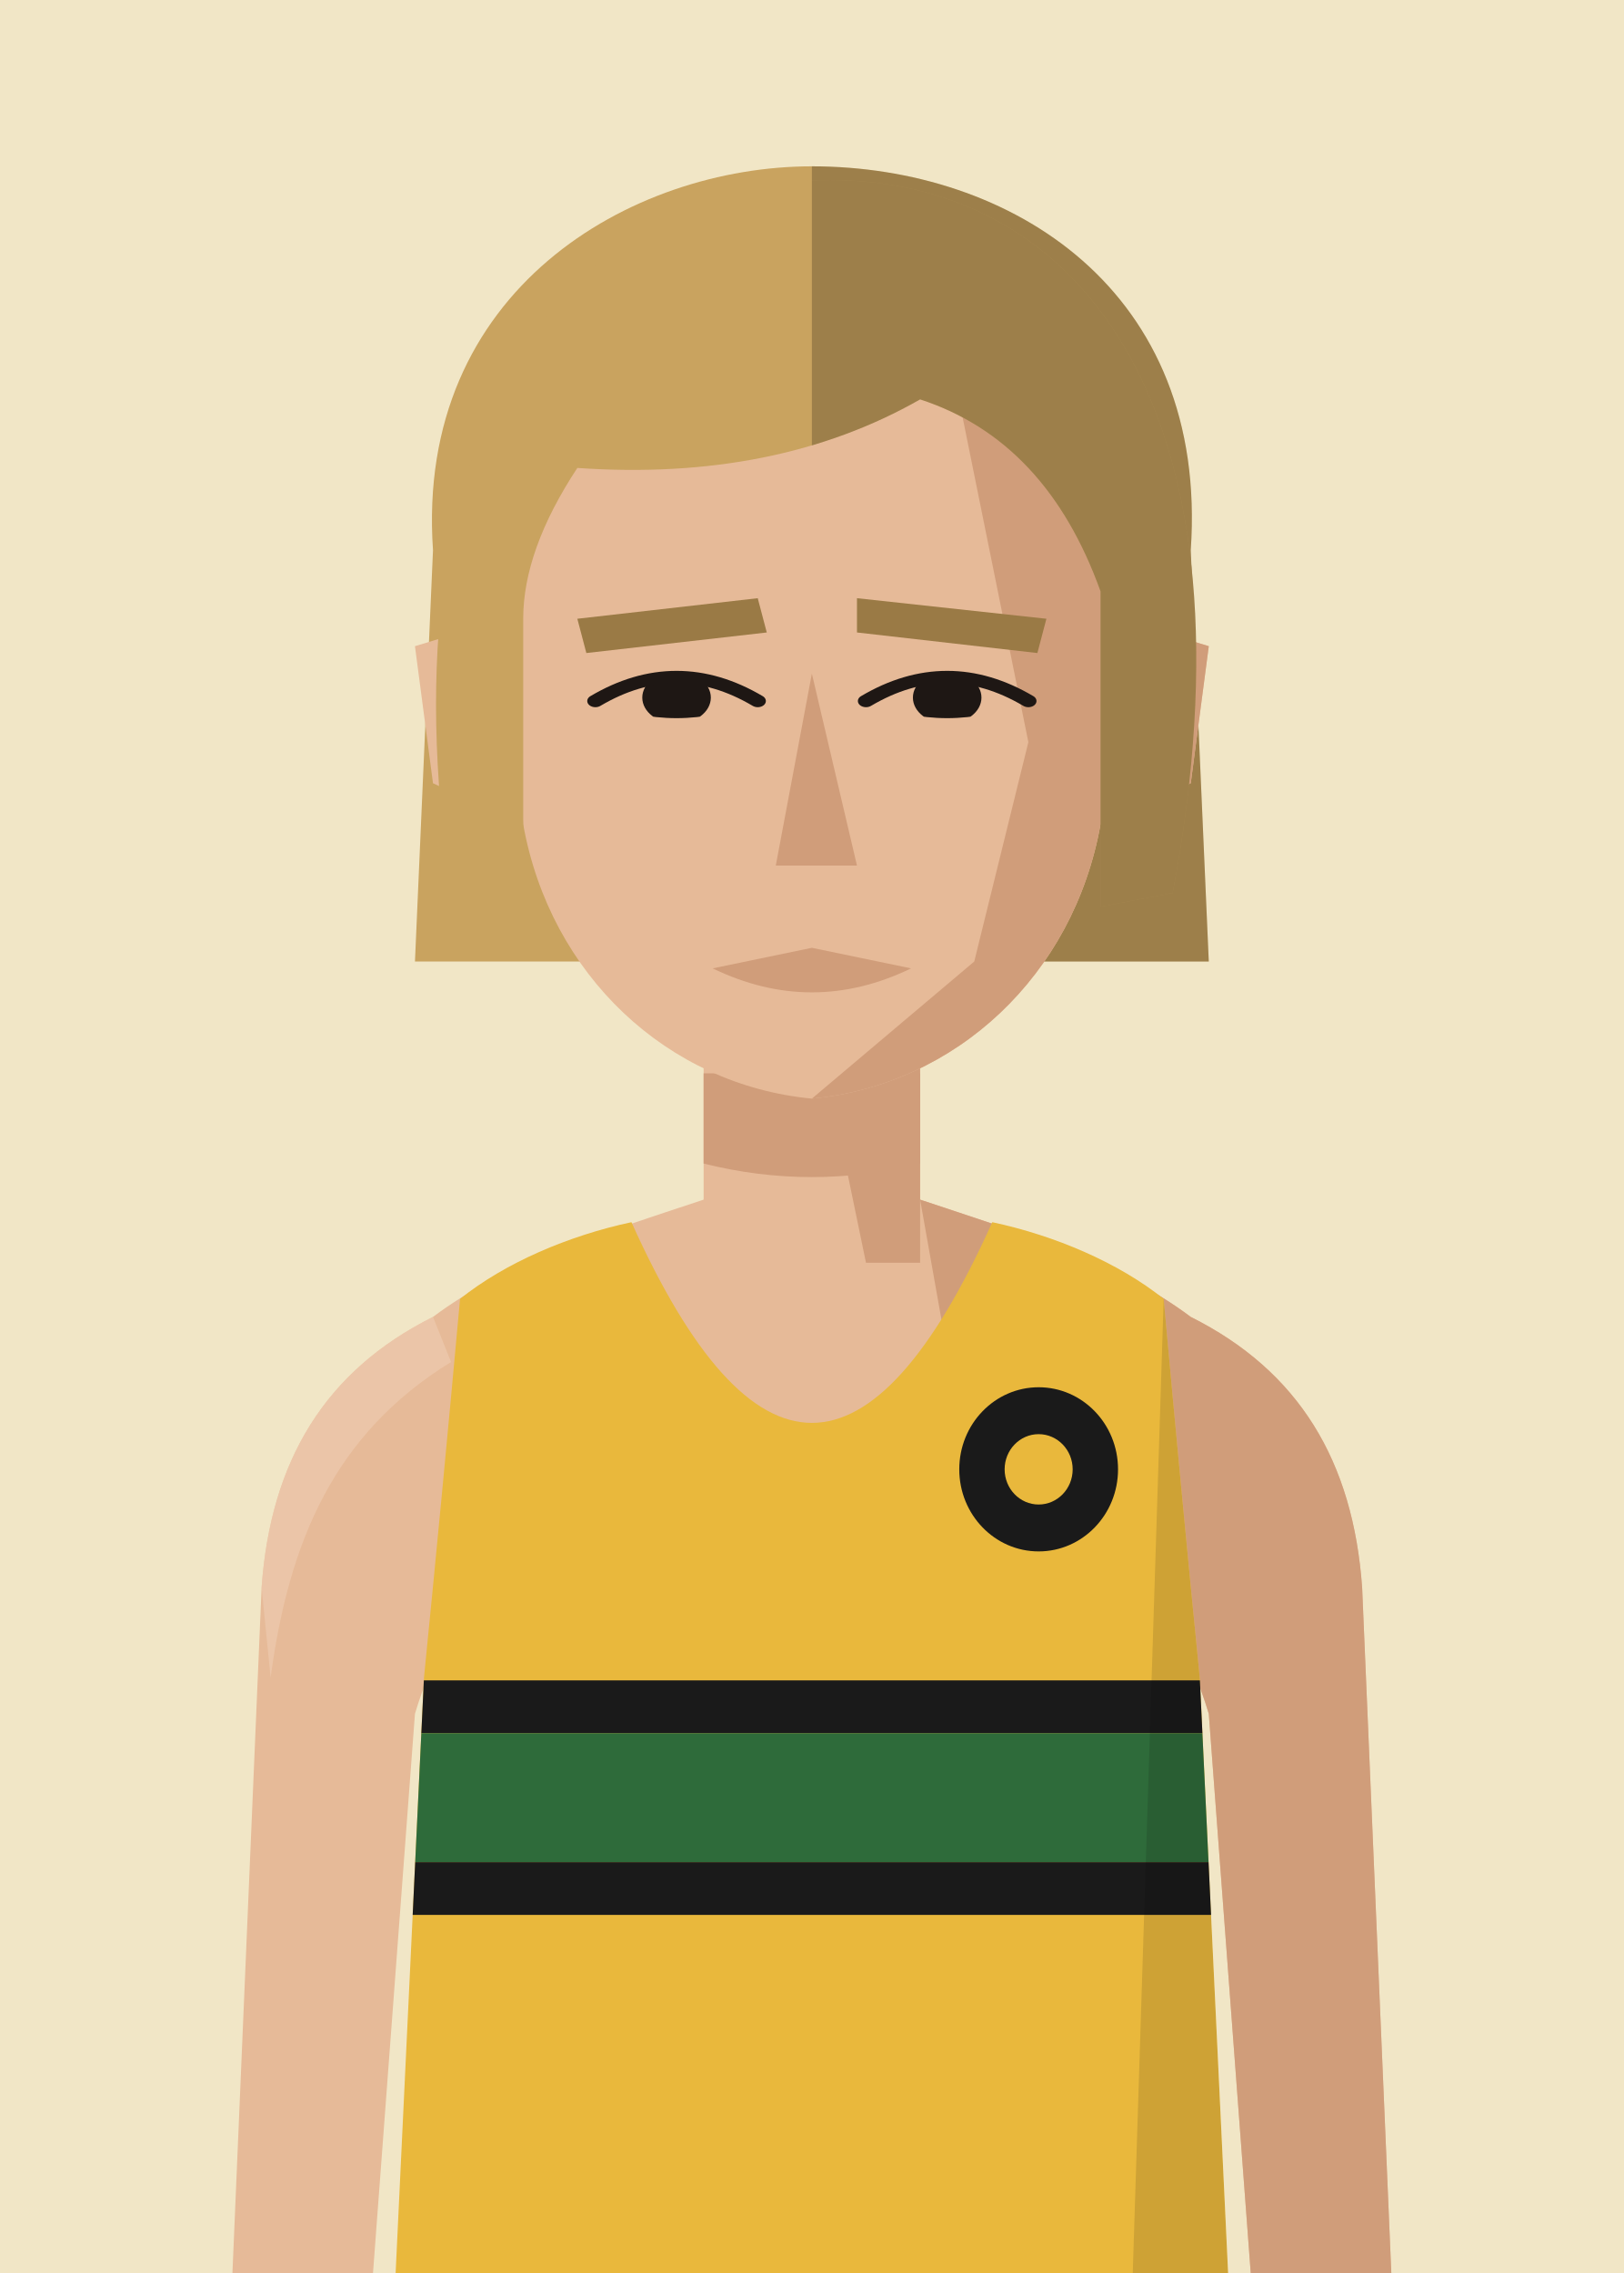
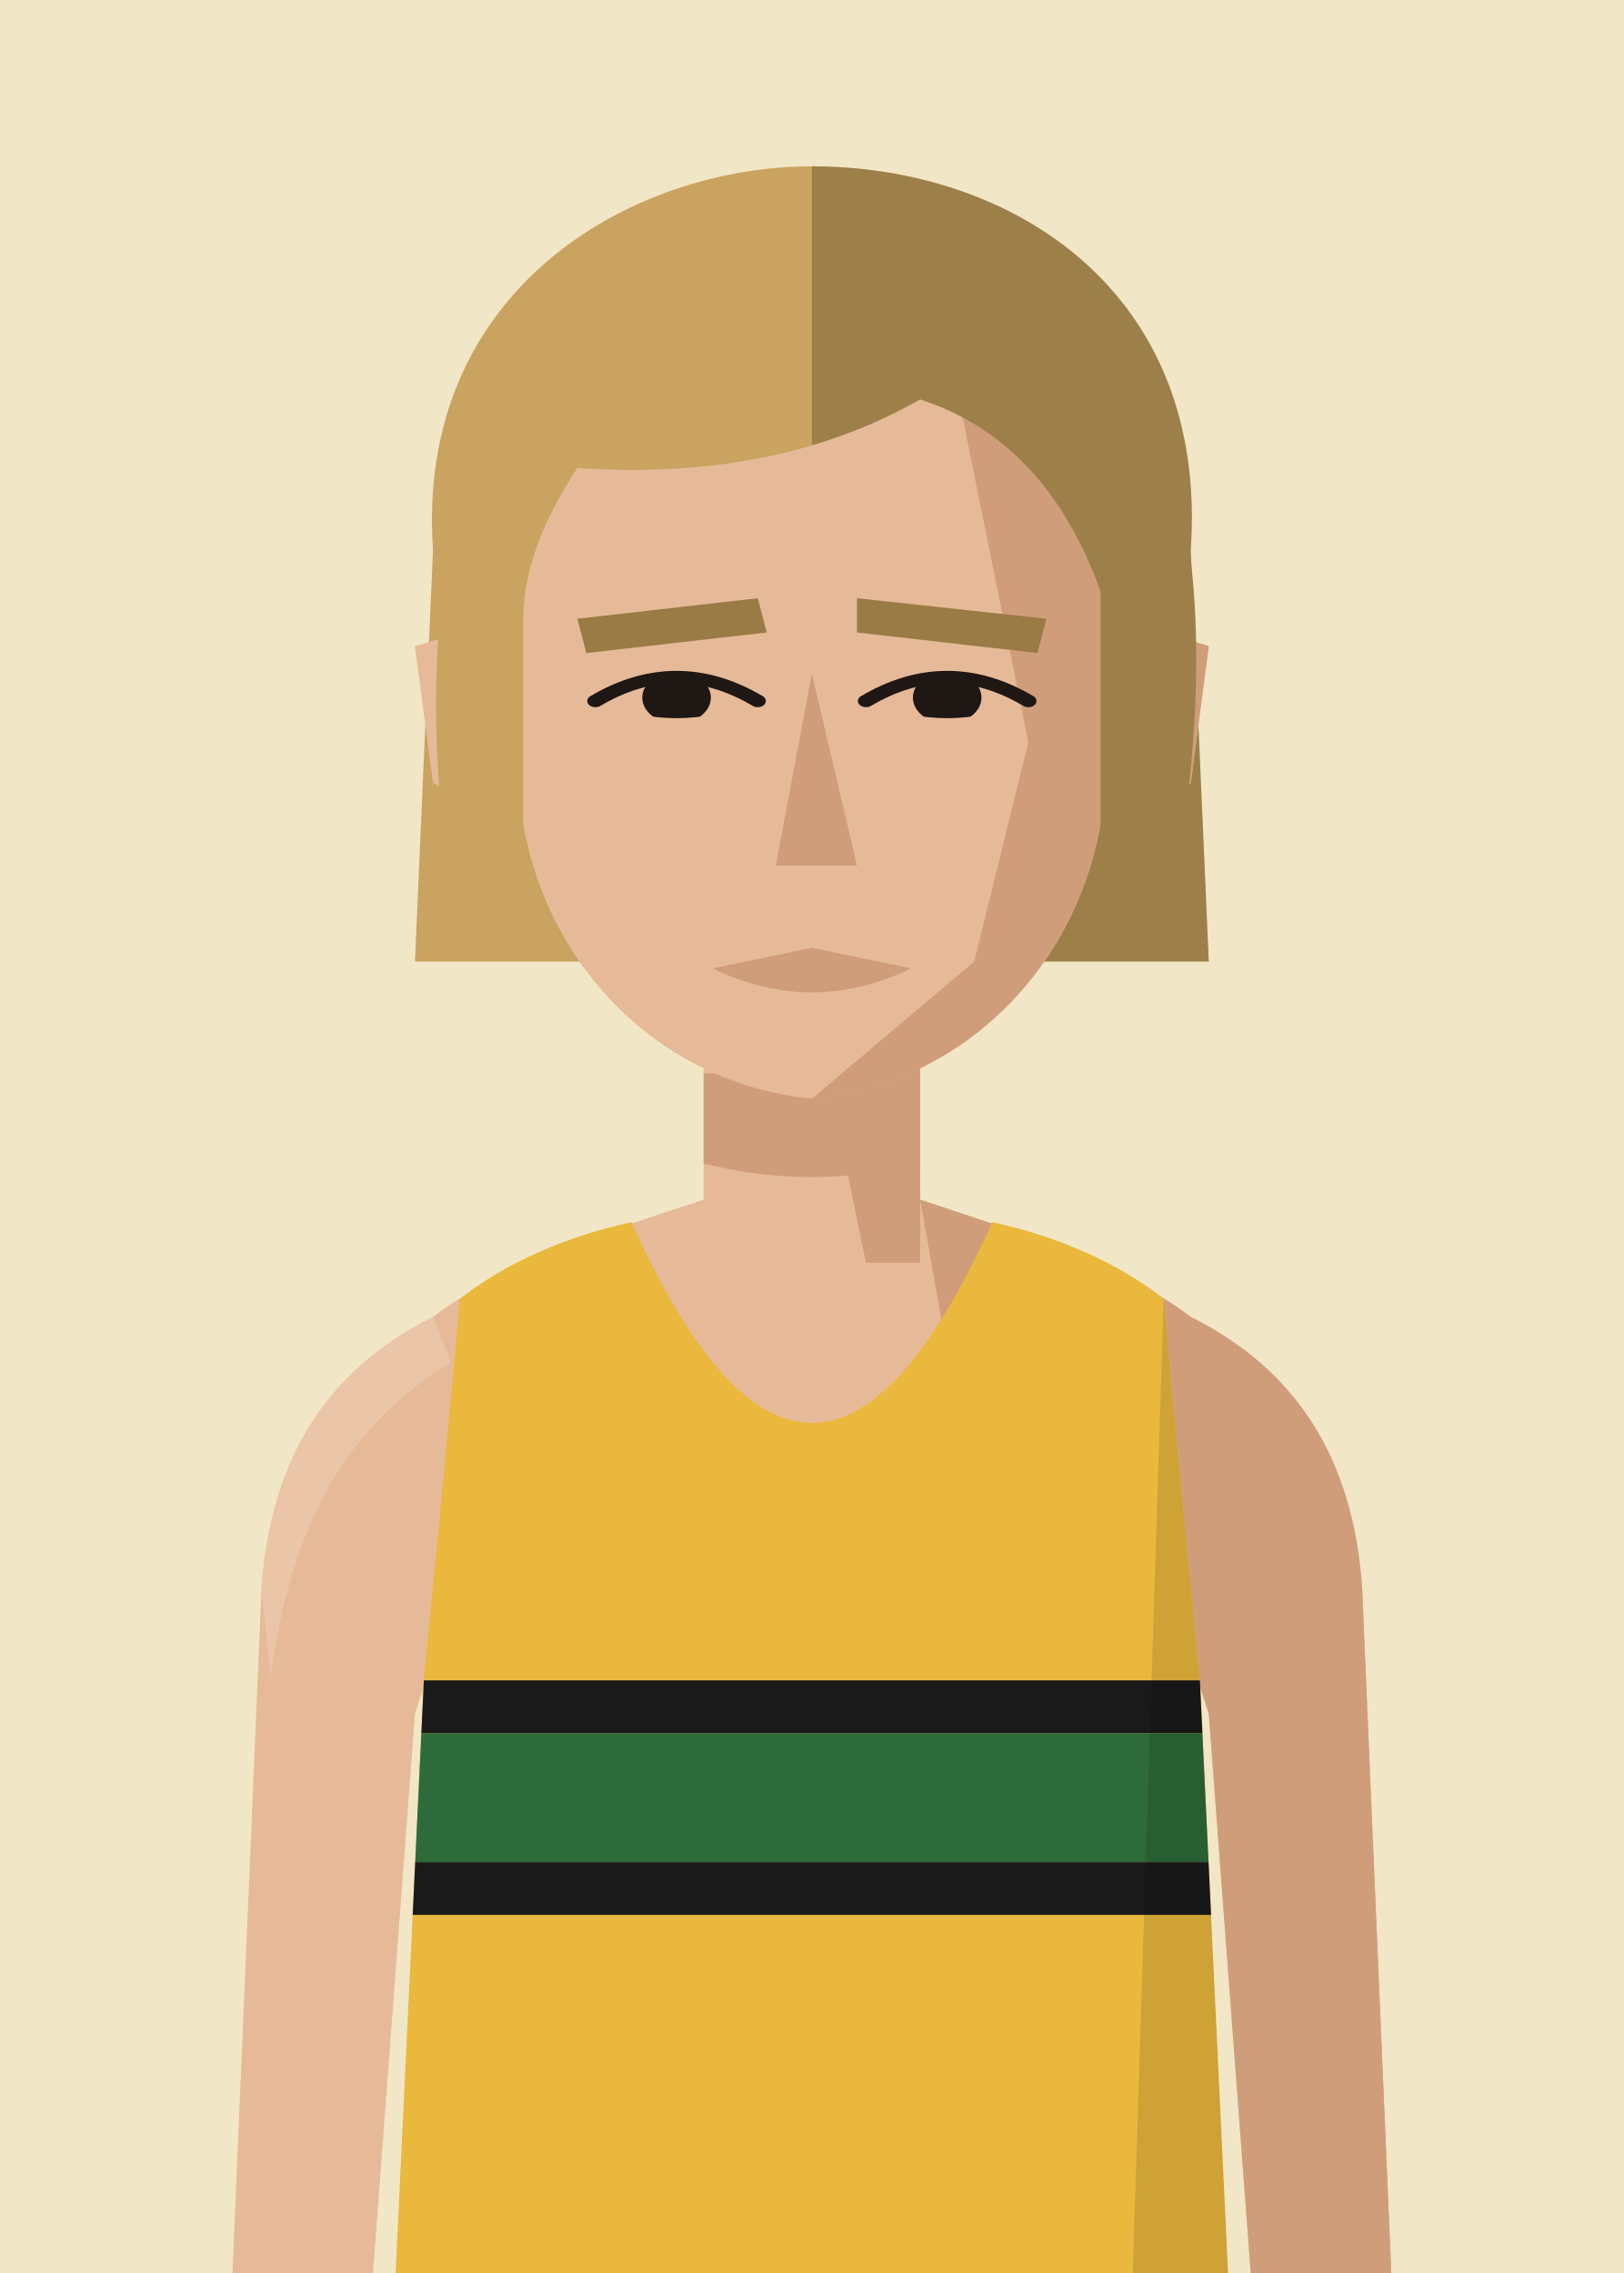
<svg xmlns="http://www.w3.org/2000/svg" viewBox="10 20 180 252">
  <defs>
    <clipPath id="vf">
      <path d="M53,330 L57,246 Q59,226 61,204 C66,200 73,197 80,195.5 Q100,240 120,195.5 C127,197 134,200 139,204 Q141,226 143,246 L147,330 Z" />
    </clipPath>
    <clipPath id="hf">
      <path d="M66,96 C64,58 80,40 100,40 C120,40 136,58 134,96 L132,130 C129,152 116,168 100,170 C84,168 71,152 68,130 Z" />
    </clipPath>
    <clipPath id="rf">
      <rect x="100" y="0" width="100" height="300" />
    </clipPath>
    <clipPath id="ef">
      <path d="M76,112 Q85,105 94,112 Q85,117 76,112 Z" />
      <path d="M106,112 Q115,105 124,112 Q115,117 106,112 Z" />
    </clipPath>
    <clipPath id="cf">
      <rect x="0" y="92" width="200" height="300" />
    </clipPath>
  </defs>
  <rect width="200" height="280" fill="#F1E6C6" />
  <g transform="translate(0,-40)">
    <g transform="translate(0,83) scale(1,0.76) translate(0,-40)" fill="#C9A35F">
      <path d="M58,90 C56,52 80,34 100,34 C122,34 144,52 142,90 L144,150 L56,150 Z" />
      <g clip-path="url(#rf)" fill="#000" opacity=".22">
        <path d="M58,90 C56,52 80,34 100,34 C122,34 144,52 142,90 L144,150 L56,150 Z" />
      </g>
    </g>
    <rect x="88" y="171" width="24" height="37" fill="#E6BA98" />
    <path d="M88,193 C76,197 66,200 58,206 C46,212 40,222 39,236 L35,330 L50,330 L56,250 Q59,240 64,238 L136,238 Q141,240 144,250 L150,330 L165,330 L161,236 C160,222 154,212 142,206 C134,200 124,197 112,193" fill="#E6BA98" />
    <g fill="#D09D7A">
      <path d="M112,193 C124,197 134,200 142,206 C154,212 160,222 161,236 L165,330 L150,330 L144,250 Q141,240 136,238 L120,238 Z" />
      <path d="M58,206 C46,212 40,222 39,236 L40,246 C42,231 47,219 60,211 Z" fill="#EFCDB2" opacity=".6" />
      <polygon points="100,171 112,171 112,200 106,200" />
      <path d="M88,179 L112,179 L112,189 Q100,192 88,189 Z" />
    </g>
    <g transform="translate(0,83) scale(1,0.76) translate(0,-40)">
      <g fill="#E6BA98">
        <path d="M66,100 L56,104 L58,124 L68,130 Z" />
        <path d="M134,100 L144,104 L142,124 L132,130 Z" />
        <path d="M66,96 C64,58 80,40 100,40 C120,40 136,58 134,96 L132,130 C129,152 116,168 100,170 C84,168 71,152 68,130 Z" />
      </g>
      <path d="M134,100 L144,104 L142,124 L132,130 Z" fill="#D09D7A" />
      <g clip-path="url(#hf)">
        <polygon points="112,40 140,40 140,180 100,180 100,170 118,150 124,118 120,92" fill="#D09D7A" />
        <polygon points="60,40 100,40 90,68 60,82" fill="#EFCDB2" opacity=".7" />
      </g>
      <g fill="#9A7A45">
        <polygon points="74,100 94,97 95,102 75,105" />
        <polygon points="105,97 126,100 125,105 105,102" />
      </g>
      <g clip-path="url(#ef)" fill="#1E1714">
        <circle cx="85" cy="111.5" r="3.8" />
        <circle cx="115" cy="111.5" r="3.8" />
      </g>
      <g fill="none" stroke="#1E1714" stroke-width="1.8" stroke-linecap="round">
        <path d="M76,112 Q85,105 94,112" />
        <path d="M106,112 Q115,105 124,112" />
      </g>
      <polygon points="100,108 105,136 96,136" fill="#D09D7A" />
      <path d="M89,151 L100,148 L111,151 Q100,158 89,151 Z" fill="#D09D7A" />
      <g fill="#C9A35F">
        <path d="M60,140 C52,70 74,36 102,36 C130,36 150,70 140,140 L132,142 L132,96 Q126,74 112,68 Q96,80 74,78 Q68,90 68,100 L68,142 Z" />
        <g clip-path="url(#rf)" fill="#000" opacity=".22">
          <path d="M60,140 C52,70 74,36 102,36 C130,36 150,70 140,140 L132,142 L132,96 Q126,74 112,68 Q96,80 74,78 Q68,90 68,100 L68,142 Z" />
        </g>
      </g>
    </g>
    <g clip-path="url(#vf)">
      <path d="M53,330 L57,246 Q59,226 61,204 C66,200 73,197 80,195.5 Q100,240 120,195.5 C127,197 134,200 139,204 Q141,226 143,246 L147,330 Z" fill="#E9B83C" />
      <g transform="matrix(6.2857 0 0 6.5 37.14 193)">
        <rect x="0" y="8.2" width="20" height="0.9" fill="#1a1a1a" />
        <rect x="0" y="9.1" width="20" height="2.2" fill="#2E6B3A" />
        <rect x="0" y="11.3" width="20" height="0.9" fill="#1a1a1a" />
-         <circle cx="14" cy="4.6" r="1.4" fill="#1a1a1a" />
-         <circle cx="14" cy="4.6" r="0.6" fill="#E9B83C" />
      </g>
      <path d="M139,204 Q141,226 143,246 L147,330 L135,330 Z" fill="#000" opacity="0.12" />
    </g>
  </g>
</svg>
